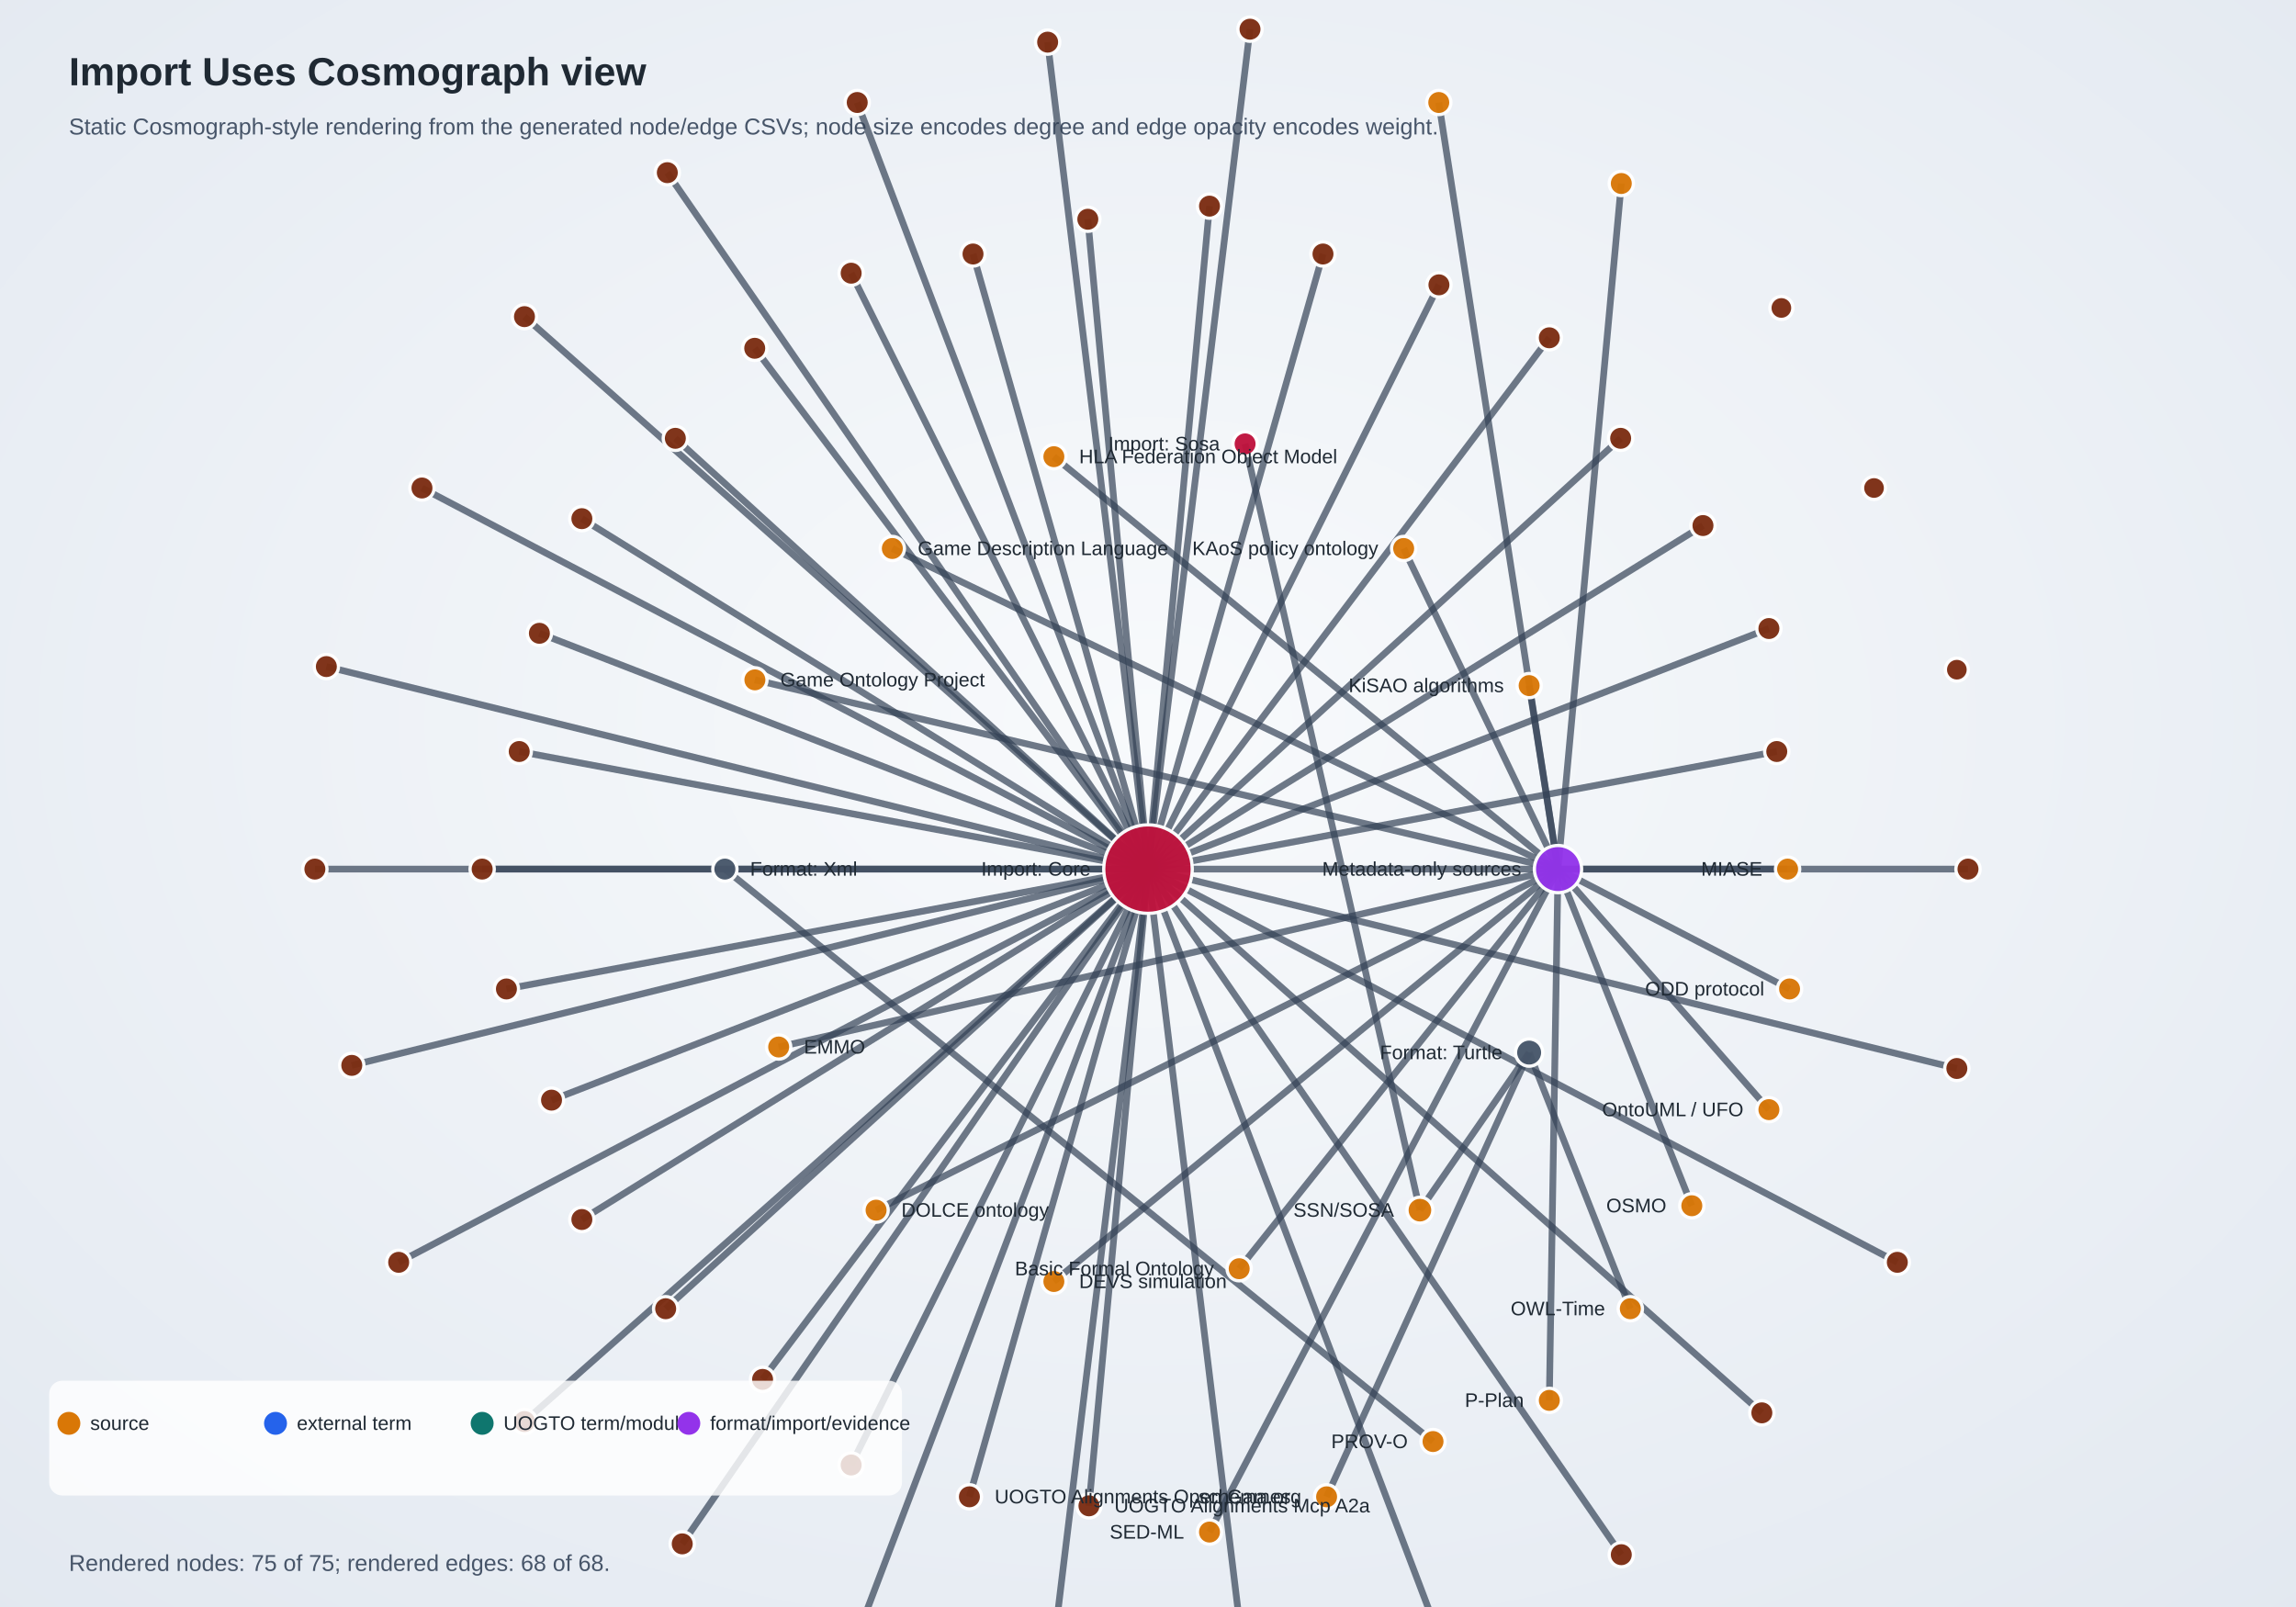
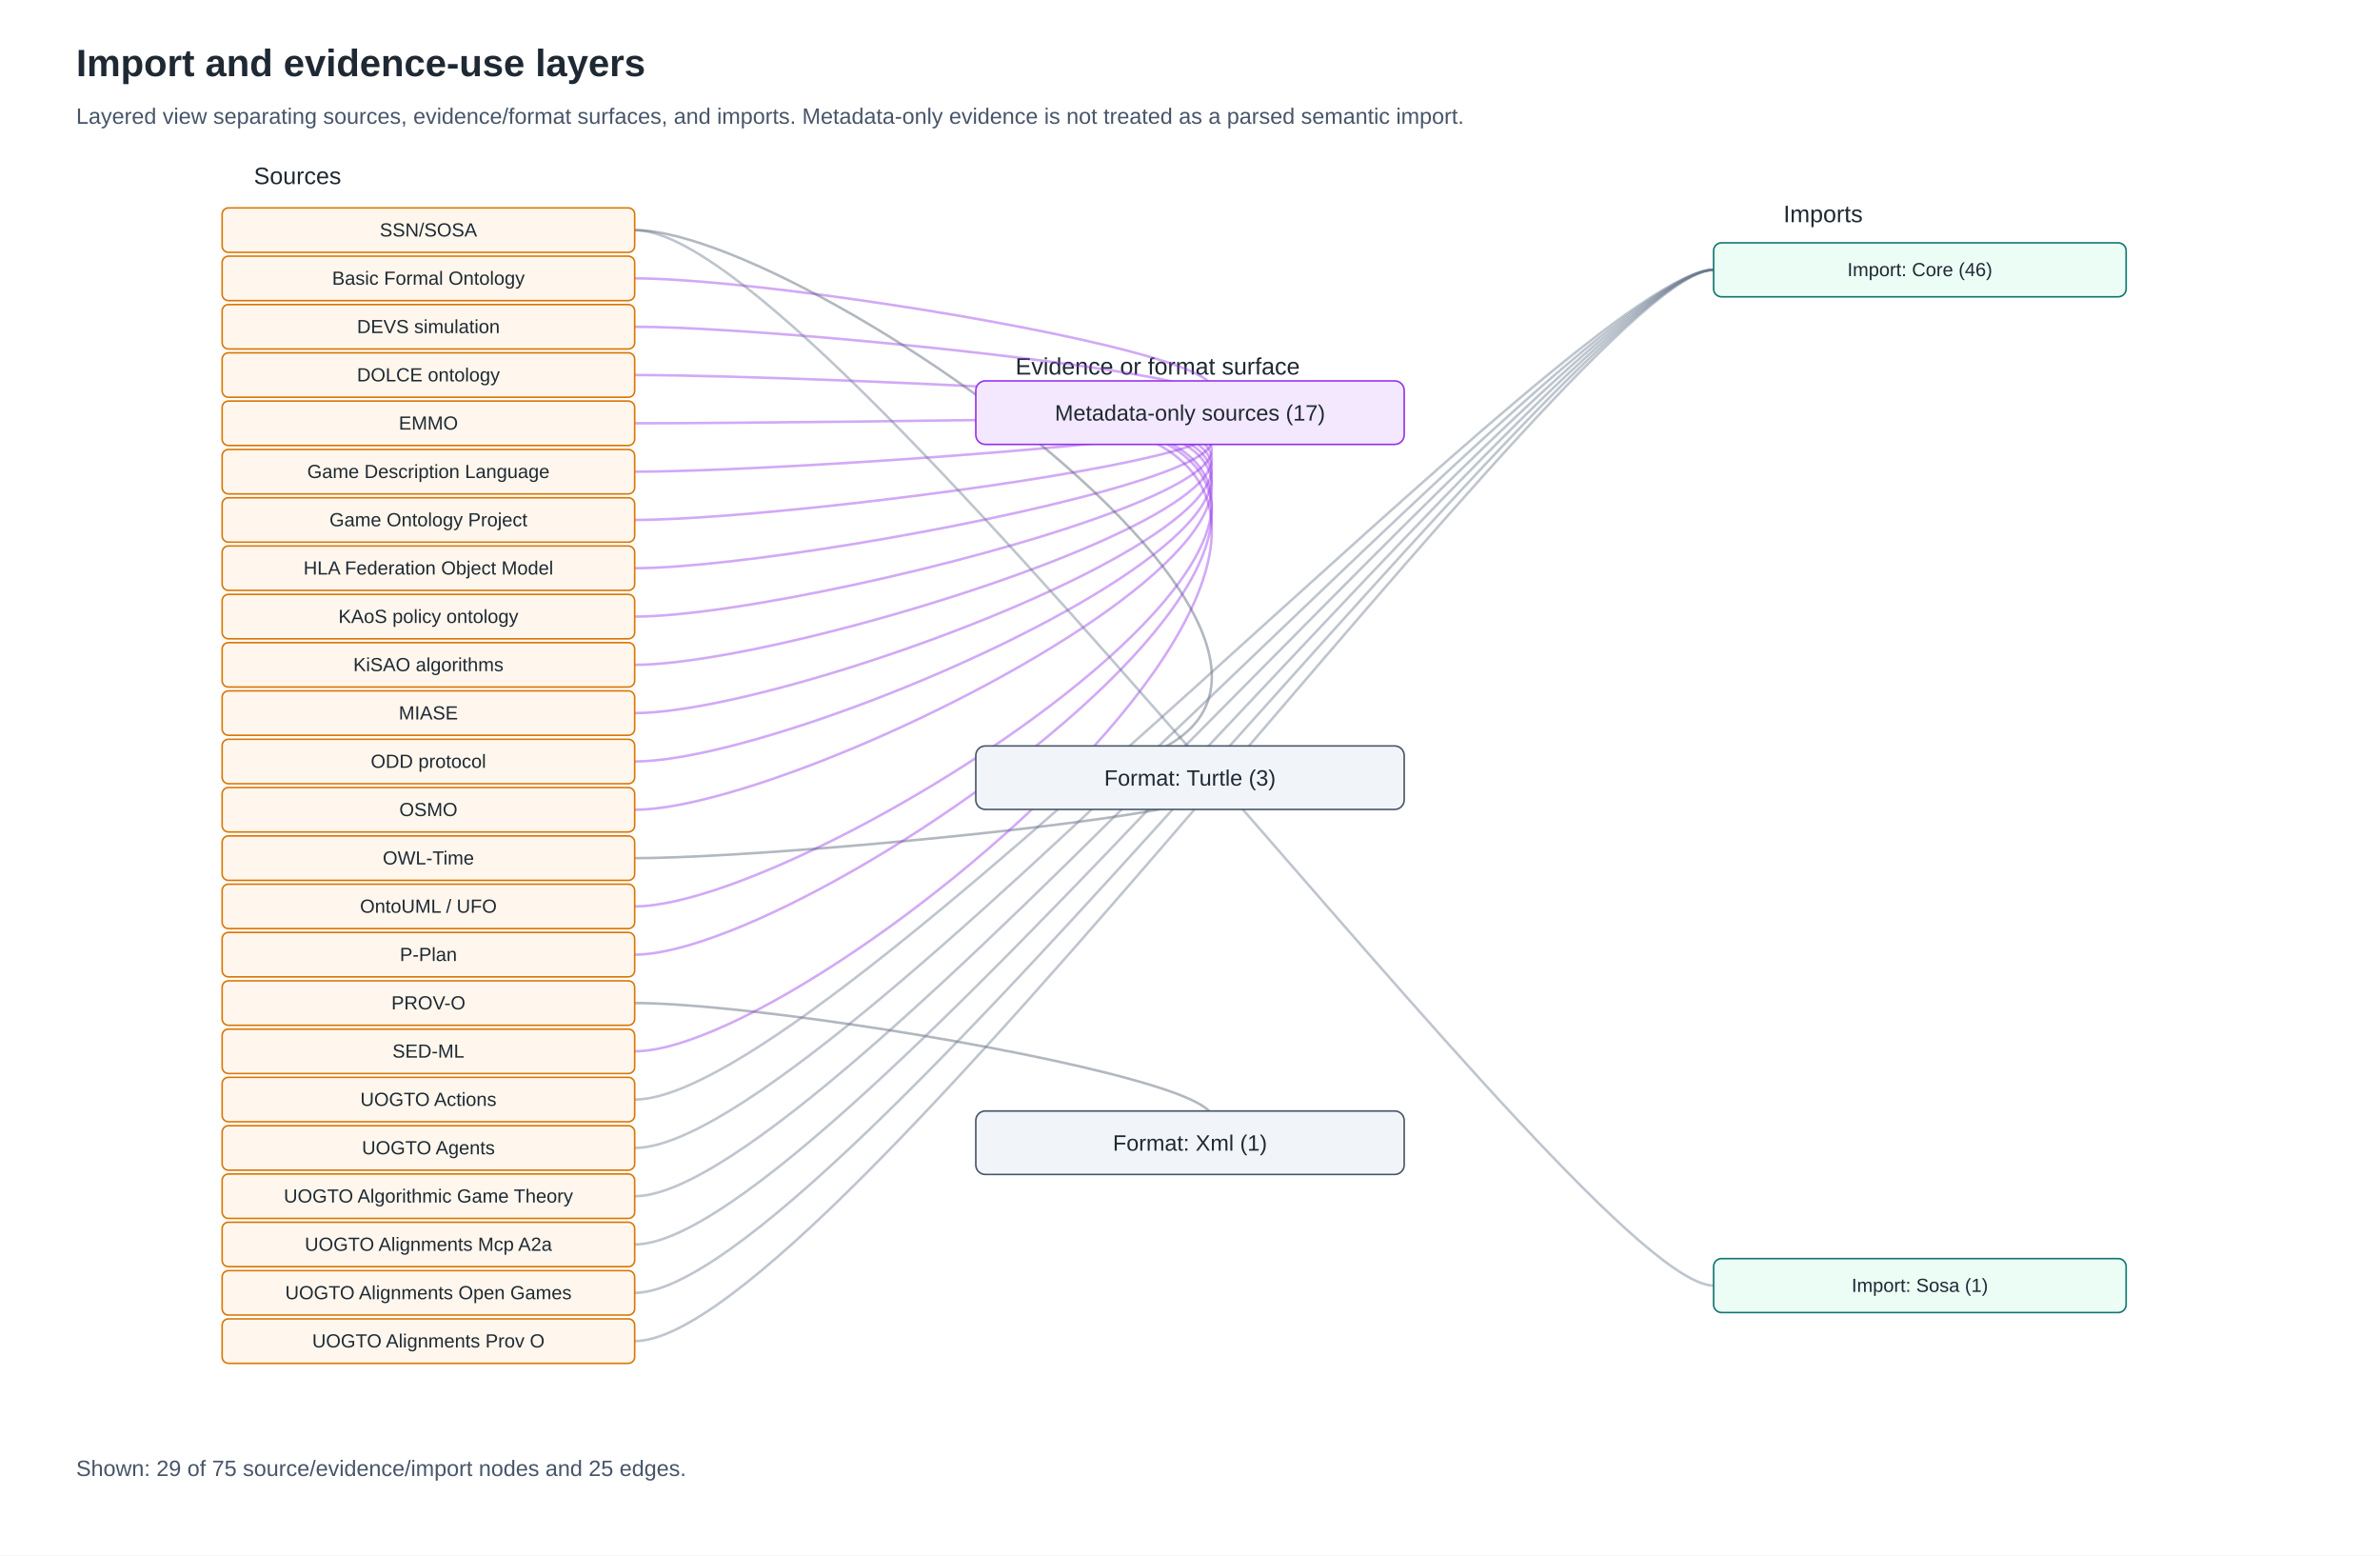
- <svg xmlns="http://www.w3.org/2000/svg" width="1400" height="980" viewBox="0 0 1400 980" role="img" aria-labelledby="title desc">
-   <style>text{font-family:Arial,Helvetica,sans-serif;fill:#1f2933}.tiny{font-size:12px}.small{font-size:14px}.label{font-size:15px}.title{font-size:24px;font-weight:700}.caption{font-size:14px;fill:#475569}.axis{stroke:#CBD5E1}.callout{font-size:14px;font-weight:700}</style>
+ <svg xmlns="http://www.w3.org/2000/svg" width="1500" height="980" viewBox="0 0 1500 980" role="img" aria-labelledby="title desc">
+   <style>text{font-family:Arial,Helvetica,sans-serif;fill:#1f2933}.tiny{font-size:12px}.small{font-size:14px}.label{font-size:15px}.title{font-size:24px;font-weight:700}.caption{font-size:14px;fill:#475569}.axis{stroke:#CBD5E1}.callout{font-size:14px;font-weight:700}.edgeLabel{font-size:12px;paint-order:stroke;stroke:#ffffff;stroke-width:5px;stroke-linejoin:round}</style>
  <rect width="100%" height="100%" fill="#ffffff" />
-   <defs>
-     <radialGradient id="bg" cx="50%" cy="45%" r="75%">
-       <stop offset="0%" stop-color="#F8FAFC" />
-       <stop offset="100%" stop-color="#E2E8F0" />
-     </radialGradient>
-   </defs>
-   <rect width="100%" height="100%" fill="url(#bg)" />
-   <text class="title" x="42" y="52">Import Uses Cosmograph view</text>
-   <text class="caption" x="42" y="82">Static Cosmograph-style rendering from the generated node/edge CSVs; node size encodes degree and edge opacity encodes weight.</text>
-   <line x1="755.6" y1="773.7" x2="950.0" y2="530.0" stroke="#334155" stroke-width="4.10" opacity="0.70" />
-   <line x1="642.6" y1="781.5" x2="950.0" y2="530.0" stroke="#334155" stroke-width="4.10" opacity="0.70" />
-   <line x1="534.2" y1="738.0" x2="950.0" y2="530.0" stroke="#334155" stroke-width="4.10" opacity="0.70" />
-   <line x1="474.8" y1="638.5" x2="950.0" y2="530.0" stroke="#334155" stroke-width="4.10" opacity="0.70" />
-   <line x1="460.3" y1="414.6" x2="950.0" y2="530.0" stroke="#334155" stroke-width="4.10" opacity="0.70" />
-   <line x1="544.1" y1="334.5" x2="950.0" y2="530.0" stroke="#334155" stroke-width="4.10" opacity="0.70" />
-   <line x1="642.6" y1="278.5" x2="950.0" y2="530.0" stroke="#334155" stroke-width="4.10" opacity="0.70" />
-   <line x1="855.9" y1="334.5" x2="950.0" y2="530.0" stroke="#334155" stroke-width="4.10" opacity="0.70" />
-   <line x1="932.4" y1="418.1" x2="950.0" y2="530.0" stroke="#334155" stroke-width="4.10" opacity="0.70" />
-   <line x1="1090.0" y1="530.0" x2="950.0" y2="530.0" stroke="#334155" stroke-width="4.10" opacity="0.70" />
-   <line x1="1091.2" y1="603.1" x2="950.0" y2="530.0" stroke="#334155" stroke-width="4.10" opacity="0.70" />
-   <line x1="1078.6" y1="676.7" x2="950.0" y2="530.0" stroke="#334155" stroke-width="4.10" opacity="0.70" />
-   <line x1="1031.6" y1="735.3" x2="950.0" y2="530.0" stroke="#334155" stroke-width="4.10" opacity="0.70" />
-   <line x1="994.1" y1="798.1" x2="932.4" y2="641.9" stroke="#334155" stroke-width="4.10" opacity="0.70" />
-   <line x1="944.7" y1="854.0" x2="950.0" y2="530.0" stroke="#334155" stroke-width="4.10" opacity="0.70" />
-   <line x1="873.8" y1="879.1" x2="442.0" y2="530.0" stroke="#334155" stroke-width="4.10" opacity="0.70" />
-   <line x1="808.9" y1="912.8" x2="932.4" y2="641.9" stroke="#334155" stroke-width="4.10" opacity="0.70" />
-   <line x1="737.5" y1="934.3" x2="950.0" y2="530.0" stroke="#334155" stroke-width="4.10" opacity="0.70" />
-   <line x1="865.8" y1="738.0" x2="932.4" y2="641.9" stroke="#334155" stroke-width="4.10" opacity="0.70" />
-   <line x1="865.8" y1="738.0" x2="759.2" y2="270.7" stroke="#334155" stroke-width="4.10" opacity="0.70" />
-   <line x1="664.0" y1="918.3" x2="700.0" y2="530.0" stroke="#334155" stroke-width="4.10" opacity="0.70" />
-   <line x1="591.1" y1="912.8" x2="700.0" y2="530.0" stroke="#334155" stroke-width="4.10" opacity="0.70" />
-   <line x1="519.0" y1="893.4" x2="700.0" y2="530.0" stroke="#334155" stroke-width="4.10" opacity="0.70" />
-   <line x1="465.0" y1="841.2" x2="700.0" y2="530.0" stroke="#334155" stroke-width="4.10" opacity="0.70" />
-   <line x1="405.9" y1="798.1" x2="700.0" y2="530.0" stroke="#334155" stroke-width="4.10" opacity="0.70" />
-   <line x1="354.8" y1="743.7" x2="700.0" y2="530.0" stroke="#334155" stroke-width="4.10" opacity="0.70" />
-   <line x1="336.3" y1="670.9" x2="700.0" y2="530.0" stroke="#334155" stroke-width="4.10" opacity="0.70" />
-   <line x1="308.8" y1="603.1" x2="700.0" y2="530.0" stroke="#334155" stroke-width="4.10" opacity="0.70" />
-   <line x1="294.0" y1="530.0" x2="700.0" y2="530.0" stroke="#334155" stroke-width="4.10" opacity="0.70" />
-   <line x1="316.6" y1="458.3" x2="700.0" y2="530.0" stroke="#334155" stroke-width="4.10" opacity="0.70" />
-   <line x1="328.9" y1="386.2" x2="700.0" y2="530.0" stroke="#334155" stroke-width="4.10" opacity="0.70" />
-   <line x1="354.8" y1="316.3" x2="700.0" y2="530.0" stroke="#334155" stroke-width="4.10" opacity="0.70" />
-   <line x1="411.8" y1="267.3" x2="700.0" y2="530.0" stroke="#334155" stroke-width="4.10" opacity="0.70" />
-   <line x1="460.2" y1="212.4" x2="700.0" y2="530.0" stroke="#334155" stroke-width="4.10" opacity="0.70" />
-   <line x1="519.0" y1="166.6" x2="700.0" y2="530.0" stroke="#334155" stroke-width="4.10" opacity="0.70" />
-   <line x1="593.3" y1="154.9" x2="700.0" y2="530.0" stroke="#334155" stroke-width="4.10" opacity="0.70" />
-   <line x1="663.3" y1="133.7" x2="700.0" y2="530.0" stroke="#334155" stroke-width="4.10" opacity="0.70" />
-   <line x1="737.5" y1="125.7" x2="700.0" y2="530.0" stroke="#334155" stroke-width="4.10" opacity="0.70" />
-   <line x1="806.7" y1="154.9" x2="700.0" y2="530.0" stroke="#334155" stroke-width="4.10" opacity="0.70" />
-   <line x1="877.4" y1="173.7" x2="700.0" y2="530.0" stroke="#334155" stroke-width="4.10" opacity="0.70" />
-   <line x1="944.7" y1="206.0" x2="700.0" y2="530.0" stroke="#334155" stroke-width="4.10" opacity="0.70" />
-   <line x1="988.2" y1="267.3" x2="700.0" y2="530.0" stroke="#334155" stroke-width="4.10" opacity="0.70" />
-   <line x1="1038.4" y1="320.5" x2="700.0" y2="530.0" stroke="#334155" stroke-width="4.10" opacity="0.70" />
-   <line x1="1078.6" y1="383.3" x2="700.0" y2="530.0" stroke="#334155" stroke-width="4.10" opacity="0.70" />
-   <line x1="1083.4" y1="458.3" x2="700.0" y2="530.0" stroke="#334155" stroke-width="4.10" opacity="0.70" />
-   <line x1="1200.0" y1="530.0" x2="700.0" y2="530.0" stroke="#334155" stroke-width="4.10" opacity="0.70" />
-   <line x1="1193.2" y1="651.6" x2="700.0" y2="530.0" stroke="#334155" stroke-width="4.10" opacity="0.70" />
-   <line x1="1156.9" y1="769.8" x2="700.0" y2="530.0" stroke="#334155" stroke-width="4.10" opacity="0.70" />
-   <line x1="1074.3" y1="861.6" x2="700.0" y2="530.0" stroke="#334155" stroke-width="4.10" opacity="0.70" />
-   <line x1="988.6" y1="948.1" x2="700.0" y2="530.0" stroke="#334155" stroke-width="4.10" opacity="0.70" />
-   <line x1="883.0" y1="1012.5" x2="700.0" y2="530.0" stroke="#334155" stroke-width="4.10" opacity="0.70" />
-   <line x1="760.3" y1="1026.4" x2="700.0" y2="530.0" stroke="#334155" stroke-width="4.10" opacity="0.70" />
-   <line x1="638.8" y1="1034.3" x2="700.0" y2="530.0" stroke="#334155" stroke-width="4.10" opacity="0.70" />
-   <line x1="517.0" y1="1012.5" x2="700.0" y2="530.0" stroke="#334155" stroke-width="4.10" opacity="0.70" />
-   <line x1="416.0" y1="941.5" x2="700.0" y2="530.0" stroke="#334155" stroke-width="4.10" opacity="0.70" />
-   <line x1="319.8" y1="866.9" x2="700.0" y2="530.0" stroke="#334155" stroke-width="4.10" opacity="0.70" />
-   <line x1="243.1" y1="769.8" x2="700.0" y2="530.0" stroke="#334155" stroke-width="4.10" opacity="0.70" />
-   <line x1="214.5" y1="649.7" x2="700.0" y2="530.0" stroke="#334155" stroke-width="4.10" opacity="0.70" />
-   <line x1="192.0" y1="530.0" x2="700.0" y2="530.0" stroke="#334155" stroke-width="4.10" opacity="0.70" />
-   <line x1="199.0" y1="406.5" x2="700.0" y2="530.0" stroke="#334155" stroke-width="4.10" opacity="0.70" />
-   <line x1="257.3" y1="297.6" x2="700.0" y2="530.0" stroke="#334155" stroke-width="4.10" opacity="0.70" />
-   <line x1="319.8" y1="193.1" x2="700.0" y2="530.0" stroke="#334155" stroke-width="4.10" opacity="0.70" />
-   <line x1="406.9" y1="105.3" x2="700.0" y2="530.0" stroke="#334155" stroke-width="4.10" opacity="0.70" />
-   <line x1="522.7" y1="62.5" x2="700.0" y2="530.0" stroke="#334155" stroke-width="4.10" opacity="0.70" />
-   <line x1="638.8" y1="25.7" x2="700.0" y2="530.0" stroke="#334155" stroke-width="4.10" opacity="0.70" />
-   <line x1="762.2" y1="17.8" x2="700.0" y2="530.0" stroke="#334155" stroke-width="4.10" opacity="0.70" />
-   <line x1="877.3" y1="62.5" x2="950.0" y2="530.0" stroke="#334155" stroke-width="4.10" opacity="0.70" />
-   <line x1="988.6" y1="111.9" x2="950.0" y2="530.0" stroke="#334155" stroke-width="4.10" opacity="0.70" />
-   <circle cx="700.0" cy="530.0" r="27.0" fill="#BE123C" stroke="#FFFFFF" stroke-width="2" opacity="0.96" />
-   <circle cx="950.0" cy="530.0" r="14.4" fill="#9333EA" stroke="#FFFFFF" stroke-width="2" opacity="0.96" />
-   <circle cx="932.4" cy="641.9" r="8.3" fill="#475569" stroke="#FFFFFF" stroke-width="2" opacity="0.96" />
-   <circle cx="865.8" cy="738.0" r="7.9" fill="#D97706" stroke="#FFFFFF" stroke-width="2" opacity="0.96" />
-   <circle cx="755.6" cy="773.7" r="7.4" fill="#D97706" stroke="#FFFFFF" stroke-width="2" opacity="0.96" />
-   <circle cx="642.6" cy="781.5" r="7.4" fill="#D97706" stroke="#FFFFFF" stroke-width="2" opacity="0.96" />
-   <circle cx="534.2" cy="738.0" r="7.4" fill="#D97706" stroke="#FFFFFF" stroke-width="2" opacity="0.96" />
-   <circle cx="474.8" cy="638.5" r="7.4" fill="#D97706" stroke="#FFFFFF" stroke-width="2" opacity="0.96" />
-   <circle cx="442.0" cy="530.0" r="7.4" fill="#475569" stroke="#FFFFFF" stroke-width="2" opacity="0.96" />
-   <circle cx="460.3" cy="414.6" r="7.4" fill="#D97706" stroke="#FFFFFF" stroke-width="2" opacity="0.96" />
-   <circle cx="544.1" cy="334.5" r="7.4" fill="#D97706" stroke="#FFFFFF" stroke-width="2" opacity="0.96" />
-   <circle cx="642.6" cy="278.5" r="7.4" fill="#D97706" stroke="#FFFFFF" stroke-width="2" opacity="0.96" />
-   <circle cx="759.2" cy="270.7" r="7.4" fill="#BE123C" stroke="#FFFFFF" stroke-width="2" opacity="0.96" />
-   <circle cx="855.9" cy="334.5" r="7.4" fill="#D97706" stroke="#FFFFFF" stroke-width="2" opacity="0.96" />
-   <circle cx="932.4" cy="418.1" r="7.4" fill="#D97706" stroke="#FFFFFF" stroke-width="2" opacity="0.96" />
-   <circle cx="1090.0" cy="530.0" r="7.4" fill="#D97706" stroke="#FFFFFF" stroke-width="2" opacity="0.96" />
-   <circle cx="1091.2" cy="603.1" r="7.4" fill="#D97706" stroke="#FFFFFF" stroke-width="2" opacity="0.96" />
-   <circle cx="1078.6" cy="676.7" r="7.4" fill="#D97706" stroke="#FFFFFF" stroke-width="2" opacity="0.96" />
-   <circle cx="1031.6" cy="735.3" r="7.4" fill="#D97706" stroke="#FFFFFF" stroke-width="2" opacity="0.96" />
-   <circle cx="994.1" cy="798.1" r="7.4" fill="#D97706" stroke="#FFFFFF" stroke-width="2" opacity="0.96" />
-   <circle cx="944.7" cy="854.0" r="7.4" fill="#D97706" stroke="#FFFFFF" stroke-width="2" opacity="0.96" />
-   <circle cx="873.8" cy="879.1" r="7.4" fill="#D97706" stroke="#FFFFFF" stroke-width="2" opacity="0.96" />
-   <circle cx="808.9" cy="912.8" r="7.4" fill="#D97706" stroke="#FFFFFF" stroke-width="2" opacity="0.96" />
-   <circle cx="737.5" cy="934.3" r="7.4" fill="#D97706" stroke="#FFFFFF" stroke-width="2" opacity="0.96" />
-   <circle cx="664.0" cy="918.3" r="7.4" fill="#7C2D12" stroke="#FFFFFF" stroke-width="2" opacity="0.96" />
-   <circle cx="591.1" cy="912.8" r="7.4" fill="#7C2D12" stroke="#FFFFFF" stroke-width="2" opacity="0.96" />
-   <circle cx="519.0" cy="893.4" r="7.4" fill="#7C2D12" stroke="#FFFFFF" stroke-width="2" opacity="0.96" />
-   <circle cx="465.0" cy="841.2" r="7.4" fill="#7C2D12" stroke="#FFFFFF" stroke-width="2" opacity="0.96" />
-   <circle cx="405.9" cy="798.1" r="7.4" fill="#7C2D12" stroke="#FFFFFF" stroke-width="2" opacity="0.96" />
-   <circle cx="354.8" cy="743.7" r="7.4" fill="#7C2D12" stroke="#FFFFFF" stroke-width="2" opacity="0.96" />
-   <circle cx="336.3" cy="670.9" r="7.4" fill="#7C2D12" stroke="#FFFFFF" stroke-width="2" opacity="0.96" />
-   <circle cx="308.8" cy="603.1" r="7.4" fill="#7C2D12" stroke="#FFFFFF" stroke-width="2" opacity="0.96" />
-   <circle cx="294.0" cy="530.0" r="7.4" fill="#7C2D12" stroke="#FFFFFF" stroke-width="2" opacity="0.96" />
-   <circle cx="316.6" cy="458.3" r="7.4" fill="#7C2D12" stroke="#FFFFFF" stroke-width="2" opacity="0.96" />
-   <circle cx="328.9" cy="386.2" r="7.4" fill="#7C2D12" stroke="#FFFFFF" stroke-width="2" opacity="0.96" />
-   <circle cx="354.8" cy="316.3" r="7.4" fill="#7C2D12" stroke="#FFFFFF" stroke-width="2" opacity="0.96" />
-   <circle cx="411.8" cy="267.3" r="7.4" fill="#7C2D12" stroke="#FFFFFF" stroke-width="2" opacity="0.96" />
-   <circle cx="460.2" cy="212.4" r="7.4" fill="#7C2D12" stroke="#FFFFFF" stroke-width="2" opacity="0.96" />
-   <circle cx="519.0" cy="166.6" r="7.4" fill="#7C2D12" stroke="#FFFFFF" stroke-width="2" opacity="0.96" />
-   <circle cx="593.3" cy="154.9" r="7.4" fill="#7C2D12" stroke="#FFFFFF" stroke-width="2" opacity="0.96" />
-   <circle cx="663.3" cy="133.7" r="7.4" fill="#7C2D12" stroke="#FFFFFF" stroke-width="2" opacity="0.96" />
-   <circle cx="737.5" cy="125.7" r="7.4" fill="#7C2D12" stroke="#FFFFFF" stroke-width="2" opacity="0.96" />
-   <circle cx="806.7" cy="154.9" r="7.4" fill="#7C2D12" stroke="#FFFFFF" stroke-width="2" opacity="0.96" />
-   <circle cx="877.4" cy="173.7" r="7.4" fill="#7C2D12" stroke="#FFFFFF" stroke-width="2" opacity="0.96" />
-   <circle cx="944.7" cy="206.0" r="7.4" fill="#7C2D12" stroke="#FFFFFF" stroke-width="2" opacity="0.96" />
-   <circle cx="988.2" cy="267.3" r="7.4" fill="#7C2D12" stroke="#FFFFFF" stroke-width="2" opacity="0.96" />
-   <circle cx="1038.4" cy="320.5" r="7.4" fill="#7C2D12" stroke="#FFFFFF" stroke-width="2" opacity="0.96" />
-   <circle cx="1078.6" cy="383.3" r="7.4" fill="#7C2D12" stroke="#FFFFFF" stroke-width="2" opacity="0.96" />
-   <circle cx="1083.4" cy="458.3" r="7.4" fill="#7C2D12" stroke="#FFFFFF" stroke-width="2" opacity="0.96" />
-   <circle cx="1200.0" cy="530.0" r="7.4" fill="#7C2D12" stroke="#FFFFFF" stroke-width="2" opacity="0.96" />
-   <circle cx="1193.2" cy="651.6" r="7.4" fill="#7C2D12" stroke="#FFFFFF" stroke-width="2" opacity="0.96" />
-   <circle cx="1156.9" cy="769.8" r="7.4" fill="#7C2D12" stroke="#FFFFFF" stroke-width="2" opacity="0.96" />
-   <circle cx="1074.3" cy="861.6" r="7.4" fill="#7C2D12" stroke="#FFFFFF" stroke-width="2" opacity="0.96" />
-   <circle cx="988.6" cy="948.1" r="7.4" fill="#7C2D12" stroke="#FFFFFF" stroke-width="2" opacity="0.96" />
-   <circle cx="883.0" cy="1012.5" r="7.4" fill="#7C2D12" stroke="#FFFFFF" stroke-width="2" opacity="0.96" />
-   <circle cx="760.3" cy="1026.4" r="7.4" fill="#7C2D12" stroke="#FFFFFF" stroke-width="2" opacity="0.96" />
-   <circle cx="638.8" cy="1034.3" r="7.4" fill="#7C2D12" stroke="#FFFFFF" stroke-width="2" opacity="0.96" />
-   <circle cx="517.0" cy="1012.5" r="7.4" fill="#7C2D12" stroke="#FFFFFF" stroke-width="2" opacity="0.96" />
-   <circle cx="416.0" cy="941.5" r="7.4" fill="#7C2D12" stroke="#FFFFFF" stroke-width="2" opacity="0.96" />
-   <circle cx="319.8" cy="866.9" r="7.4" fill="#7C2D12" stroke="#FFFFFF" stroke-width="2" opacity="0.96" />
-   <circle cx="243.1" cy="769.8" r="7.4" fill="#7C2D12" stroke="#FFFFFF" stroke-width="2" opacity="0.96" />
-   <circle cx="214.5" cy="649.7" r="7.4" fill="#7C2D12" stroke="#FFFFFF" stroke-width="2" opacity="0.96" />
-   <circle cx="192.0" cy="530.0" r="7.4" fill="#7C2D12" stroke="#FFFFFF" stroke-width="2" opacity="0.96" />
-   <circle cx="199.0" cy="406.5" r="7.4" fill="#7C2D12" stroke="#FFFFFF" stroke-width="2" opacity="0.96" />
-   <circle cx="257.3" cy="297.6" r="7.4" fill="#7C2D12" stroke="#FFFFFF" stroke-width="2" opacity="0.96" />
-   <circle cx="319.8" cy="193.1" r="7.4" fill="#7C2D12" stroke="#FFFFFF" stroke-width="2" opacity="0.96" />
-   <circle cx="406.9" cy="105.3" r="7.4" fill="#7C2D12" stroke="#FFFFFF" stroke-width="2" opacity="0.96" />
-   <circle cx="522.7" cy="62.5" r="7.4" fill="#7C2D12" stroke="#FFFFFF" stroke-width="2" opacity="0.96" />
-   <circle cx="638.8" cy="25.7" r="7.4" fill="#7C2D12" stroke="#FFFFFF" stroke-width="2" opacity="0.96" />
-   <circle cx="762.2" cy="17.8" r="7.4" fill="#7C2D12" stroke="#FFFFFF" stroke-width="2" opacity="0.96" />
-   <circle cx="877.3" cy="62.5" r="7.4" fill="#D97706" stroke="#FFFFFF" stroke-width="2" opacity="0.96" />
-   <circle cx="988.6" cy="111.9" r="7.4" fill="#D97706" stroke="#FFFFFF" stroke-width="2" opacity="0.96" />
-   <circle cx="1086.2" cy="187.8" r="7.0" fill="#7C2D12" stroke="#FFFFFF" stroke-width="2" opacity="0.96" />
-   <circle cx="1142.7" cy="297.6" r="7.0" fill="#7C2D12" stroke="#FFFFFF" stroke-width="2" opacity="0.96" />
-   <circle cx="1193.2" cy="408.4" r="7.0" fill="#7C2D12" stroke="#FFFFFF" stroke-width="2" opacity="0.96" />
-   <text class="tiny" text-anchor="end" x="665.0" y="534.0">Import: Core</text>
-   <text class="tiny" text-anchor="end" x="927.6" y="534.0">Metadata-only sources</text>
-   <text class="tiny" text-anchor="end" x="916.1" y="645.9">Format: Turtle</text>
-   <text class="tiny" text-anchor="end" x="850.0" y="742.0">SSN/SOSA</text>
-   <text class="tiny" text-anchor="end" x="740.2" y="777.7">Basic Formal Ontology</text>
-   <text class="tiny" text-anchor="start" x="658.0" y="785.5">DEVS simulation</text>
-   <text class="tiny" text-anchor="start" x="549.6" y="742.0">DOLCE ontology</text>
-   <text class="tiny" text-anchor="start" x="490.2" y="642.5">EMMO</text>
-   <text class="tiny" text-anchor="start" x="457.4" y="534.0">Format: Xml</text>
-   <text class="tiny" text-anchor="start" x="475.8" y="418.6">Game Ontology Project</text>
-   <text class="tiny" text-anchor="start" x="559.6" y="338.5">Game Description Language</text>
-   <text class="tiny" text-anchor="start" x="658.0" y="282.5">HLA Federation Object Model</text>
-   <text class="tiny" text-anchor="end" x="743.8" y="274.7">Import: Sosa</text>
-   <text class="tiny" text-anchor="end" x="840.4" y="338.5">KAoS policy ontology</text>
-   <text class="tiny" text-anchor="end" x="917.0" y="422.1">KiSAO algorithms</text>
-   <text class="tiny" text-anchor="end" x="1074.6" y="534.0">MIASE</text>
-   <text class="tiny" text-anchor="end" x="1075.8" y="607.1">ODD protocol</text>
-   <text class="tiny" text-anchor="end" x="1063.1" y="680.7">OntoUML / UFO</text>
-   <text class="tiny" text-anchor="end" x="1016.1" y="739.3">OSMO</text>
-   <text class="tiny" text-anchor="end" x="978.7" y="802.1">OWL-Time</text>
-   <text class="tiny" text-anchor="end" x="929.2" y="858.0">P-Plan</text>
-   <text class="tiny" text-anchor="end" x="858.4" y="883.1">PROV-O</text>
-   <text class="tiny" text-anchor="end" x="793.5" y="916.8">schema.org</text>
-   <text class="tiny" text-anchor="end" x="722.0" y="938.3">SED-ML</text>
-   <text class="tiny" text-anchor="start" x="679.5" y="922.3">UOGTO Alignments Mcp A2a</text>
-   <text class="tiny" text-anchor="start" x="606.5" y="916.8">UOGTO Alignments Open Games</text>
-   <rect x="30" y="842" width="520" height="70" fill="#FFFFFF" opacity="0.82" rx="8" />
-   <circle cx="42" cy="868" r="7" fill="#D97706" />
-   <text class="tiny" x="55" y="872">source</text>
-   <circle cx="168" cy="868" r="7" fill="#2563EB" />
-   <text class="tiny" x="181" y="872">external term</text>
-   <circle cx="294" cy="868" r="7" fill="#0F766E" />
-   <text class="tiny" x="307" y="872">UOGTO term/module</text>
-   <circle cx="420" cy="868" r="7" fill="#9333EA" />
-   <text class="tiny" x="433" y="872">format/import/evidence</text>
-   <text class="caption" x="42" y="958">Rendered nodes: 75 of 75; rendered edges: 68 of 68.</text>
+   <text class="title" x="48" y="48">Import and evidence-use layers</text>
+   <text class="caption" x="48" y="78">Layered view separating sources, evidence/format surfaces, and imports. Metadata-only evidence is not treated as a parsed semantic import.</text>
+   <text class="label" x="160" y="116">Sources</text>
+   <text class="label" x="640" y="236">Evidence or format surface</text>
+   <text class="label" x="1124" y="140">Imports</text>
+   <path d="M400.0,175.4 C520,175.4 1000,260.0 620.0,260.0" fill="none" stroke="#9333EA" stroke-width="1.6" opacity="0.42" />
+   <path d="M400.0,205.9 C520,205.9 1000,260.0 620.0,260.0" fill="none" stroke="#9333EA" stroke-width="1.6" opacity="0.42" />
+   <path d="M400.0,236.3 C520,236.3 1000,260.0 620.0,260.0" fill="none" stroke="#9333EA" stroke-width="1.6" opacity="0.42" />
+   <path d="M400.0,266.7 C520,266.7 1000,260.0 620.0,260.0" fill="none" stroke="#9333EA" stroke-width="1.6" opacity="0.42" />
+   <path d="M400.0,327.6 C520,327.6 1000,260.0 620.0,260.0" fill="none" stroke="#9333EA" stroke-width="1.6" opacity="0.42" />
+   <path d="M400.0,297.2 C520,297.2 1000,260.0 620.0,260.0" fill="none" stroke="#9333EA" stroke-width="1.6" opacity="0.42" />
+   <path d="M400.0,358.0 C520,358.0 1000,260.0 620.0,260.0" fill="none" stroke="#9333EA" stroke-width="1.6" opacity="0.42" />
+   <path d="M400.0,388.5 C520,388.5 1000,260.0 620.0,260.0" fill="none" stroke="#9333EA" stroke-width="1.6" opacity="0.42" />
+   <path d="M400.0,418.9 C520,418.9 1000,260.0 620.0,260.0" fill="none" stroke="#9333EA" stroke-width="1.6" opacity="0.42" />
+   <path d="M400.0,449.3 C520,449.3 1000,260.0 620.0,260.0" fill="none" stroke="#9333EA" stroke-width="1.6" opacity="0.42" />
+   <path d="M400.0,479.8 C520,479.8 1000,260.0 620.0,260.0" fill="none" stroke="#9333EA" stroke-width="1.6" opacity="0.42" />
+   <path d="M400.0,571.1 C520,571.1 1000,260.0 620.0,260.0" fill="none" stroke="#9333EA" stroke-width="1.6" opacity="0.42" />
+   <path d="M400.0,510.2 C520,510.2 1000,260.0 620.0,260.0" fill="none" stroke="#9333EA" stroke-width="1.6" opacity="0.42" />
+   <path d="M400.0,540.7 C520,540.7 1000,490.0 620.0,490.0" fill="none" stroke="#475569" stroke-width="1.6" opacity="0.42" />
+   <path d="M400.0,601.5 C520,601.5 1000,260.0 620.0,260.0" fill="none" stroke="#9333EA" stroke-width="1.6" opacity="0.42" />
+   <path d="M400.0,632.0 C520,632.0 1000,720.0 620.0,720.0" fill="none" stroke="#475569" stroke-width="1.6" opacity="0.42" />
+   <path d="M400.0,662.4 C520,662.4 1000,260.0 620.0,260.0" fill="none" stroke="#9333EA" stroke-width="1.6" opacity="0.42" />
+   <path d="M400.0,145.0 C520,145.0 1000,490.0 620.0,490.0" fill="none" stroke="#475569" stroke-width="1.6" opacity="0.42" />
+   <path d="M400.0,145.0 C520,145.0 1000,810.0 1080.0,810.0" fill="none" stroke="#64748B" stroke-width="1.6" opacity="0.42" />
+   <path d="M400.0,784.1 C520,784.1 1000,170.0 1080.0,170.0" fill="none" stroke="#64748B" stroke-width="1.6" opacity="0.42" />
+   <path d="M400.0,814.6 C520,814.6 1000,170.0 1080.0,170.0" fill="none" stroke="#64748B" stroke-width="1.6" opacity="0.42" />
+   <path d="M400.0,845.0 C520,845.0 1000,170.0 1080.0,170.0" fill="none" stroke="#64748B" stroke-width="1.6" opacity="0.42" />
+   <path d="M400.0,692.8 C520,692.8 1000,170.0 1080.0,170.0" fill="none" stroke="#64748B" stroke-width="1.6" opacity="0.42" />
+   <path d="M400.0,723.3 C520,723.3 1000,170.0 1080.0,170.0" fill="none" stroke="#64748B" stroke-width="1.6" opacity="0.42" />
+   <path d="M400.0,753.7 C520,753.7 1000,170.0 1080.0,170.0" fill="none" stroke="#64748B" stroke-width="1.6" opacity="0.42" />
+   <rect x="140.0" y="131.0" width="260" height="28" fill="#FFF7ED" stroke="#D97706" rx="4" />
+   <text class="tiny" text-anchor="middle" x="270.0" y="149.0">SSN/SOSA</text>
+   <rect x="140.0" y="161.4" width="260" height="28" fill="#FFF7ED" stroke="#D97706" rx="4" />
+   <text class="tiny" text-anchor="middle" x="270.0" y="179.4">Basic Formal Ontology</text>
+   <rect x="140.0" y="191.9" width="260" height="28" fill="#FFF7ED" stroke="#D97706" rx="4" />
+   <text class="tiny" text-anchor="middle" x="270.0" y="209.9">DEVS simulation</text>
+   <rect x="140.0" y="222.3" width="260" height="28" fill="#FFF7ED" stroke="#D97706" rx="4" />
+   <text class="tiny" text-anchor="middle" x="270.0" y="240.3">DOLCE ontology</text>
+   <rect x="140.0" y="252.7" width="260" height="28" fill="#FFF7ED" stroke="#D97706" rx="4" />
+   <text class="tiny" text-anchor="middle" x="270.0" y="270.7">EMMO</text>
+   <rect x="140.0" y="283.2" width="260" height="28" fill="#FFF7ED" stroke="#D97706" rx="4" />
+   <text class="tiny" text-anchor="middle" x="270.0" y="301.2">Game Description Language</text>
+   <rect x="140.0" y="313.6" width="260" height="28" fill="#FFF7ED" stroke="#D97706" rx="4" />
+   <text class="tiny" text-anchor="middle" x="270.0" y="331.6">Game Ontology Project</text>
+   <rect x="140.0" y="344.0" width="260" height="28" fill="#FFF7ED" stroke="#D97706" rx="4" />
+   <text class="tiny" text-anchor="middle" x="270.0" y="362.0">HLA Federation Object Model</text>
+   <rect x="140.0" y="374.5" width="260" height="28" fill="#FFF7ED" stroke="#D97706" rx="4" />
+   <text class="tiny" text-anchor="middle" x="270.0" y="392.5">KAoS policy ontology</text>
+   <rect x="140.0" y="404.9" width="260" height="28" fill="#FFF7ED" stroke="#D97706" rx="4" />
+   <text class="tiny" text-anchor="middle" x="270.0" y="422.9">KiSAO algorithms</text>
+   <rect x="140.0" y="435.3" width="260" height="28" fill="#FFF7ED" stroke="#D97706" rx="4" />
+   <text class="tiny" text-anchor="middle" x="270.0" y="453.3">MIASE</text>
+   <rect x="140.0" y="465.8" width="260" height="28" fill="#FFF7ED" stroke="#D97706" rx="4" />
+   <text class="tiny" text-anchor="middle" x="270.0" y="483.8">ODD protocol</text>
+   <rect x="140.0" y="496.2" width="260" height="28" fill="#FFF7ED" stroke="#D97706" rx="4" />
+   <text class="tiny" text-anchor="middle" x="270.0" y="514.2">OSMO</text>
+   <rect x="140.0" y="526.7" width="260" height="28" fill="#FFF7ED" stroke="#D97706" rx="4" />
+   <text class="tiny" text-anchor="middle" x="270.0" y="544.7">OWL-Time</text>
+   <rect x="140.0" y="557.1" width="260" height="28" fill="#FFF7ED" stroke="#D97706" rx="4" />
+   <text class="tiny" text-anchor="middle" x="270.0" y="575.1">OntoUML / UFO</text>
+   <rect x="140.0" y="587.5" width="260" height="28" fill="#FFF7ED" stroke="#D97706" rx="4" />
+   <text class="tiny" text-anchor="middle" x="270.0" y="605.5">P-Plan</text>
+   <rect x="140.0" y="618.0" width="260" height="28" fill="#FFF7ED" stroke="#D97706" rx="4" />
+   <text class="tiny" text-anchor="middle" x="270.0" y="636.0">PROV-O</text>
+   <rect x="140.0" y="648.4" width="260" height="28" fill="#FFF7ED" stroke="#D97706" rx="4" />
+   <text class="tiny" text-anchor="middle" x="270.0" y="666.4">SED-ML</text>
+   <rect x="140.0" y="678.8" width="260" height="28" fill="#FFF7ED" stroke="#D97706" rx="4" />
+   <text class="tiny" text-anchor="middle" x="270.0" y="696.8">UOGTO Actions</text>
+   <rect x="140.0" y="709.3" width="260" height="28" fill="#FFF7ED" stroke="#D97706" rx="4" />
+   <text class="tiny" text-anchor="middle" x="270.0" y="727.3">UOGTO Agents</text>
+   <rect x="140.0" y="739.7" width="260" height="28" fill="#FFF7ED" stroke="#D97706" rx="4" />
+   <text class="tiny" text-anchor="middle" x="270.0" y="757.7">UOGTO Algorithmic Game Theory</text>
+   <rect x="140.0" y="770.1" width="260" height="28" fill="#FFF7ED" stroke="#D97706" rx="4" />
+   <text class="tiny" text-anchor="middle" x="270.0" y="788.1">UOGTO Alignments Mcp A2a</text>
+   <rect x="140.0" y="800.6" width="260" height="28" fill="#FFF7ED" stroke="#D97706" rx="4" />
+   <text class="tiny" text-anchor="middle" x="270.0" y="818.6">UOGTO Alignments Open Games</text>
+   <rect x="140.0" y="831.0" width="260" height="28" fill="#FFF7ED" stroke="#D97706" rx="4" />
+   <text class="tiny" text-anchor="middle" x="270.0" y="849.0">UOGTO Alignments Prov O</text>
+   <rect x="615.0" y="240.0" width="270" height="40" fill="#F3E8FF" stroke="#9333EA" rx="6" />
+   <text class="small" text-anchor="middle" x="750.0" y="265.0">Metadata-only sources (17)</text>
+   <rect x="615.0" y="470.0" width="270" height="40" fill="#F1F5F9" stroke="#475569" rx="6" />
+   <text class="small" text-anchor="middle" x="750.0" y="495.0">Format: Turtle (3)</text>
+   <rect x="615.0" y="700.0" width="270" height="40" fill="#F1F5F9" stroke="#475569" rx="6" />
+   <text class="small" text-anchor="middle" x="750.0" y="725.0">Format: Xml (1)</text>
+   <rect x="1080.0" y="153.0" width="260" height="34" fill="#ECFDF5" stroke="#0F766E" rx="5" />
+   <text class="tiny" text-anchor="middle" x="1210.0" y="174.0">Import: Core (46)</text>
+   <rect x="1080.0" y="793.0" width="260" height="34" fill="#ECFDF5" stroke="#0F766E" rx="5" />
+   <text class="tiny" text-anchor="middle" x="1210.0" y="814.0">Import: Sosa (1)</text>
+   <text class="caption" x="48" y="930">Shown: 29 of 75 source/evidence/import nodes and 25 edges.</text>
</svg>
